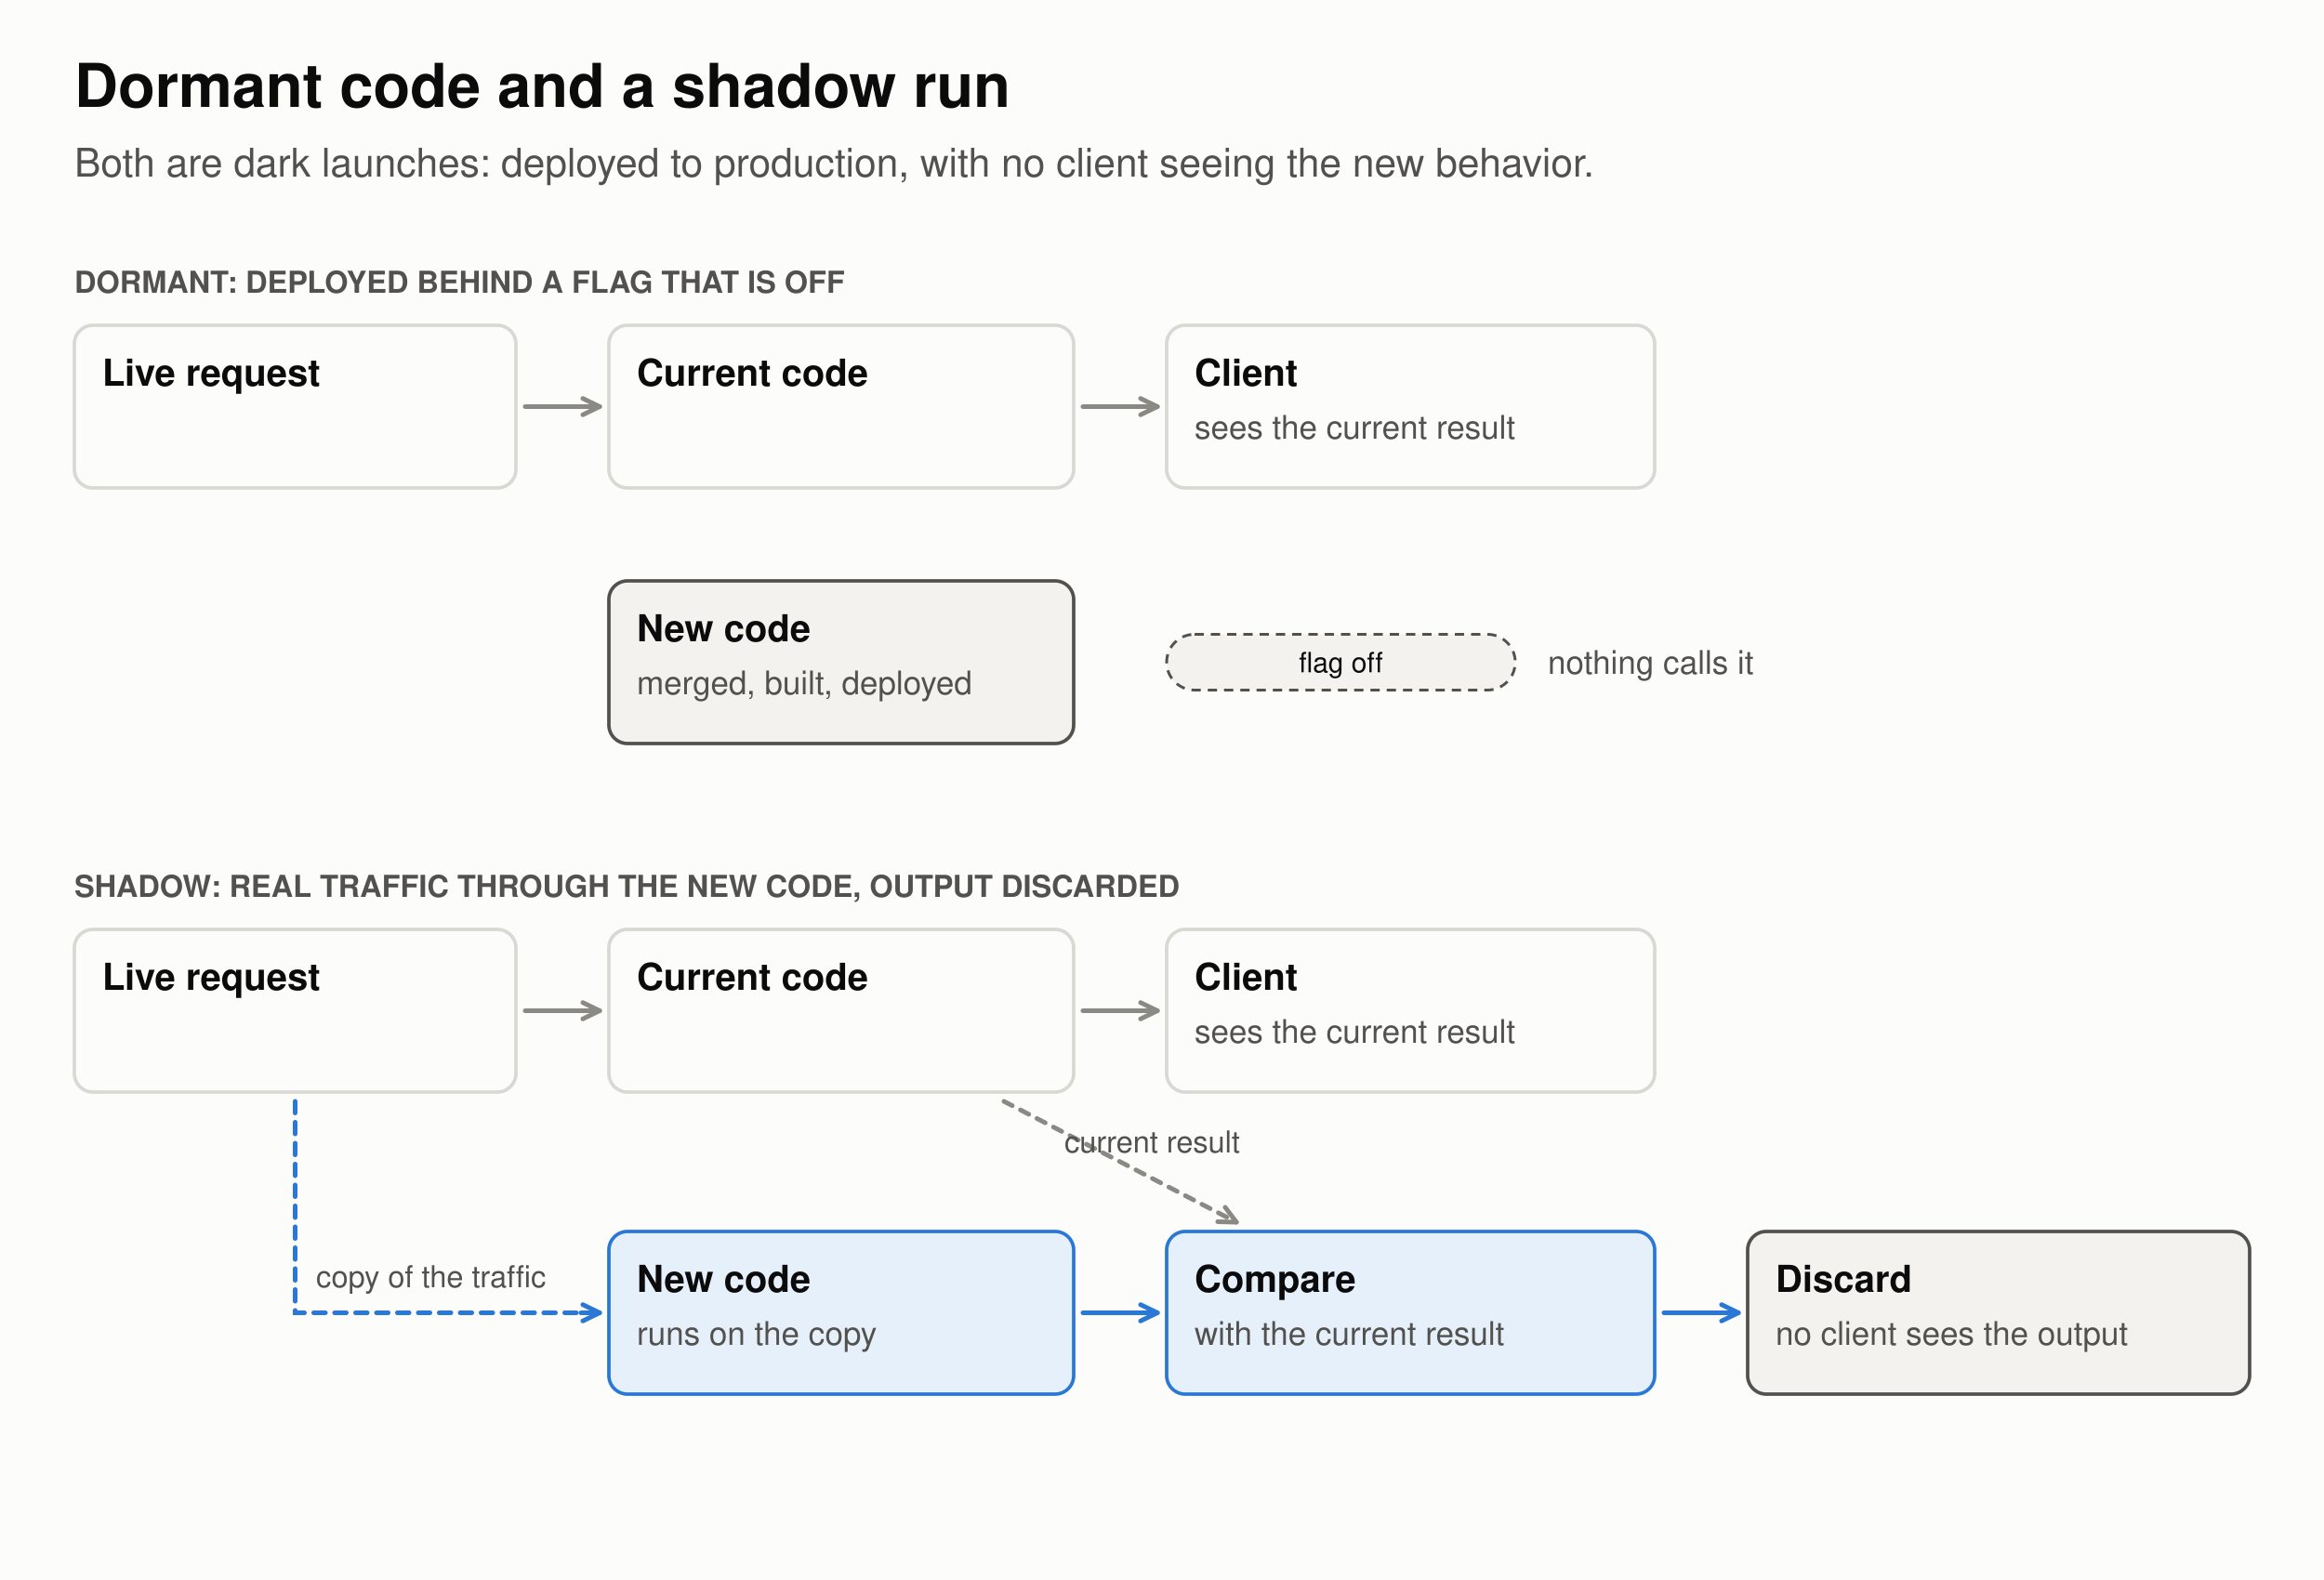
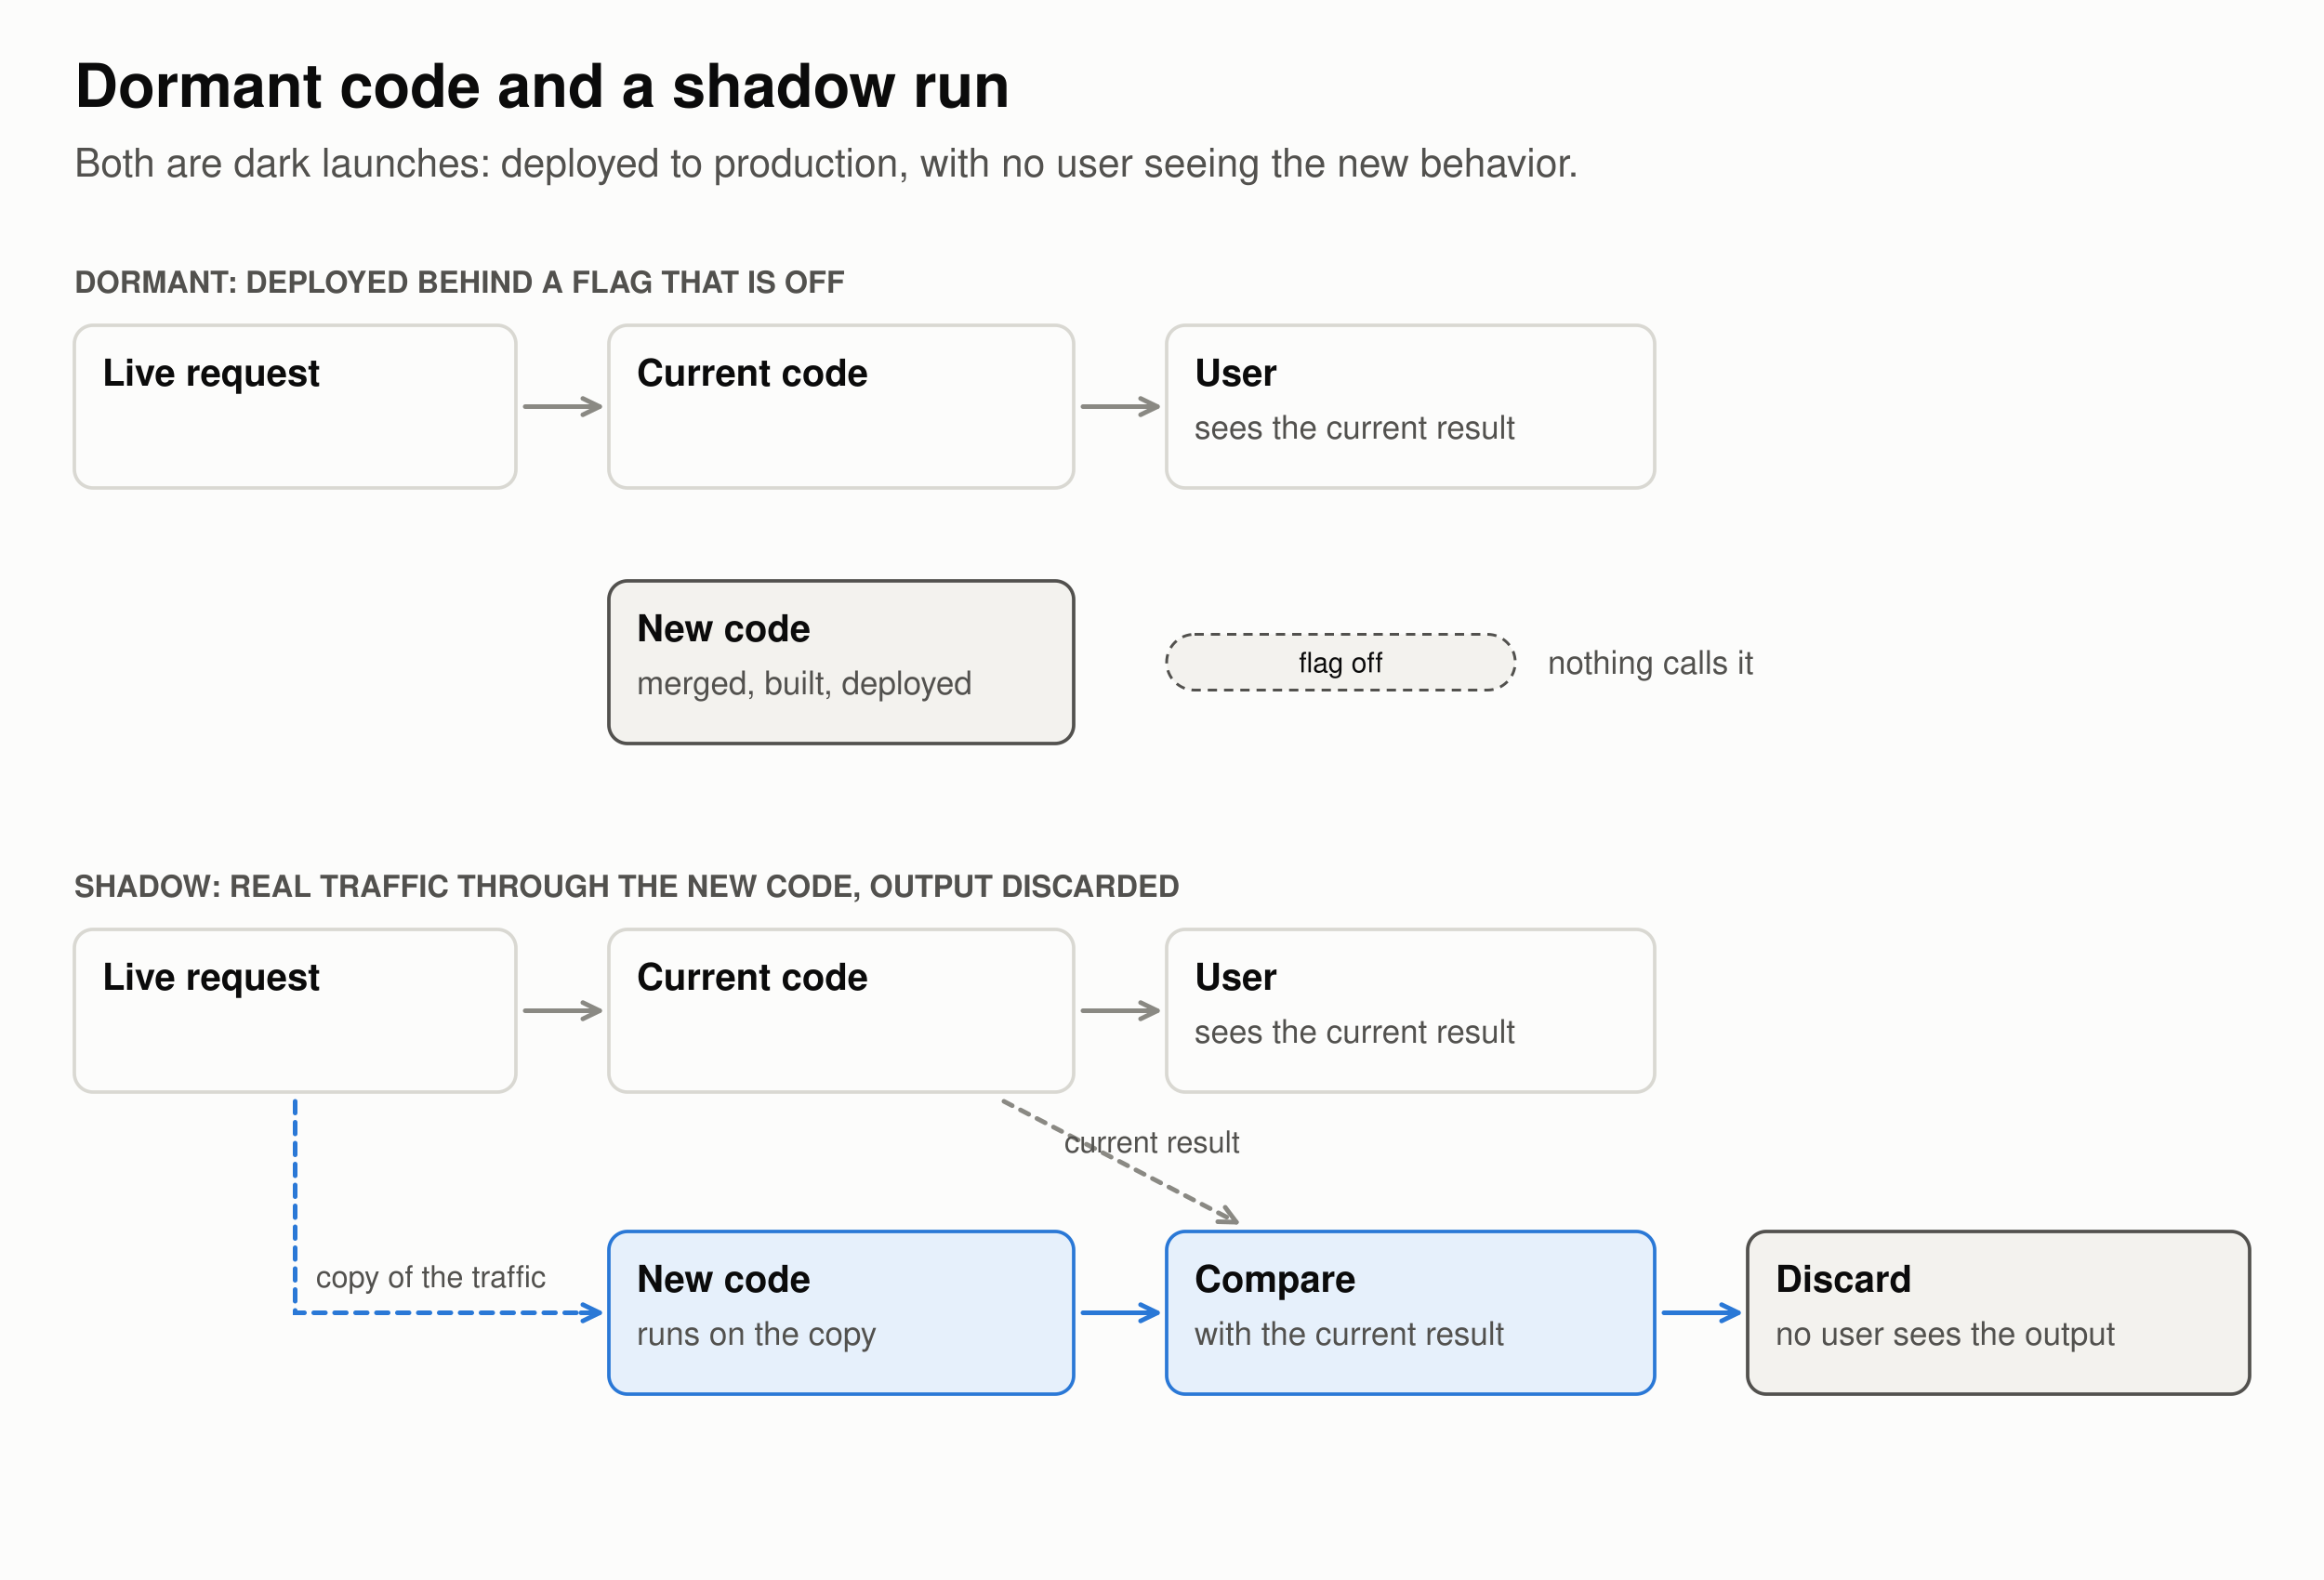
<svg xmlns="http://www.w3.org/2000/svg" width="1000" height="680" viewBox="0 0 1000 680" role="img" aria-labelledby="dark-title dark-desc">
  <g font-family="-apple-system, 'Segoe UI', Helvetica, Arial, sans-serif">
    <rect x="0" y="0" width="1000" height="680" rx="0" fill="#fcfcfb" stroke="none" stroke-width="1.5" />
    <text x="32" y="46" font-size="26" fill="#0b0b0b" font-weight="700" text-anchor="start">Dormant code and a shadow run</text>
-     <text x="32" y="76" font-size="17" fill="#52514e" font-weight="400" text-anchor="start">Both are dark launches: deployed to production, with no client seeing the new behavior.</text>
+     <text x="32" y="76" font-size="17" fill="#52514e" font-weight="400" text-anchor="start">Both are dark launches: deployed to production, with no user seeing the new behavior.</text>
    <text x="32" y="126" font-size="13" fill="#52514e" font-weight="700" text-anchor="start">DORMANT: DEPLOYED BEHIND A FLAG THAT IS OFF</text>
    <rect x="32" y="140" width="190" height="70" rx="8" fill="#fcfcfb" stroke="#d9d8d2" stroke-width="1.5" />
    <text x="44" y="166" font-size="16" fill="#0b0b0b" font-weight="700" text-anchor="start">Live request</text>
    <line x1="226" y1="175" x2="258" y2="175" stroke="#8a8983" stroke-width="2" stroke-linecap="round" />
    <path d="M 250.8 171.5 L 258 175 L 250.8 178.5" fill="none" stroke="#8a8983" stroke-width="2" stroke-linecap="round" stroke-linejoin="round" />
    <rect x="262" y="140" width="200" height="70" rx="8" fill="#fcfcfb" stroke="#d9d8d2" stroke-width="1.5" />
    <text x="274" y="166" font-size="16" fill="#0b0b0b" font-weight="700" text-anchor="start">Current code</text>
    <line x1="466" y1="175" x2="498" y2="175" stroke="#8a8983" stroke-width="2" stroke-linecap="round" />
    <path d="M 490.8 171.5 L 498 175 L 490.8 178.5" fill="none" stroke="#8a8983" stroke-width="2" stroke-linecap="round" stroke-linejoin="round" />
    <rect x="502" y="140" width="210" height="70" rx="8" fill="#fcfcfb" stroke="#d9d8d2" stroke-width="1.5" />
-     <text x="514" y="166" font-size="16" fill="#0b0b0b" font-weight="700" text-anchor="start">Client</text>
+     <text x="514" y="166" font-size="16" fill="#0b0b0b" font-weight="700" text-anchor="start">User</text>
    <text x="514" y="188.8" font-size="14" fill="#52514e" font-weight="400" text-anchor="start">sees the current result</text>
    <rect x="262" y="250" width="200" height="70" rx="8" fill="#f3f2ee" stroke="#52514e" stroke-width="1.5" />
    <text x="274" y="276" font-size="16" fill="#0b0b0b" font-weight="700" text-anchor="start">New code</text>
    <text x="274" y="298.8" font-size="14" fill="#52514e" font-weight="400" text-anchor="start">merged, built, deployed</text>
    <rect x="502" y="273" width="150" height="24" rx="12" fill="#f3f2ee" stroke="#52514e" stroke-width="1.2" stroke-dasharray="4 3" />
    <text x="577" y="289.32" font-size="12" fill="#0b0b0b" font-weight="400" text-anchor="middle">flag off</text>
    <text x="666" y="290" font-size="14" fill="#52514e" font-weight="400" text-anchor="start">nothing calls it</text>
    <text x="32" y="386" font-size="13" fill="#52514e" font-weight="700" text-anchor="start">SHADOW: REAL TRAFFIC THROUGH THE NEW CODE, OUTPUT DISCARDED</text>
    <rect x="32" y="400" width="190" height="70" rx="8" fill="#fcfcfb" stroke="#d9d8d2" stroke-width="1.5" />
    <text x="44" y="426" font-size="16" fill="#0b0b0b" font-weight="700" text-anchor="start">Live request</text>
    <line x1="226" y1="435" x2="258" y2="435" stroke="#8a8983" stroke-width="2" stroke-linecap="round" />
    <path d="M 250.8 431.5 L 258 435 L 250.8 438.5" fill="none" stroke="#8a8983" stroke-width="2" stroke-linecap="round" stroke-linejoin="round" />
    <rect x="262" y="400" width="200" height="70" rx="8" fill="#fcfcfb" stroke="#d9d8d2" stroke-width="1.5" />
    <text x="274" y="426" font-size="16" fill="#0b0b0b" font-weight="700" text-anchor="start">Current code</text>
    <line x1="466" y1="435" x2="498" y2="435" stroke="#8a8983" stroke-width="2" stroke-linecap="round" />
    <path d="M 490.8 431.5 L 498 435 L 490.8 438.5" fill="none" stroke="#8a8983" stroke-width="2" stroke-linecap="round" stroke-linejoin="round" />
    <rect x="502" y="400" width="210" height="70" rx="8" fill="#fcfcfb" stroke="#d9d8d2" stroke-width="1.5" />
-     <text x="514" y="426" font-size="16" fill="#0b0b0b" font-weight="700" text-anchor="start">Client</text>
+     <text x="514" y="426" font-size="16" fill="#0b0b0b" font-weight="700" text-anchor="start">User</text>
    <text x="514" y="448.8" font-size="14" fill="#52514e" font-weight="400" text-anchor="start">sees the current result</text>
    <path d="M 127 474 V 565 H 258" fill="none" stroke="#2a78d6" stroke-width="2" stroke-dasharray="5 4" stroke-linecap="round" />
    <line x1="250" y1="565" x2="258" y2="565" stroke="#2a78d6" stroke-width="2" stroke-linecap="round" />
    <path d="M 250.8 561.5 L 258 565 L 250.8 568.5" fill="none" stroke="#2a78d6" stroke-width="2" stroke-linecap="round" stroke-linejoin="round" />
    <text x="136" y="554" font-size="13" fill="#52514e" font-weight="400" text-anchor="start">copy of the traffic</text>
    <rect x="262" y="530" width="200" height="70" rx="8" fill="#e6f0fb" stroke="#2a78d6" stroke-width="1.5" />
    <text x="274" y="556" font-size="16" fill="#0b0b0b" font-weight="700" text-anchor="start">New code</text>
    <text x="274" y="578.8" font-size="14" fill="#52514e" font-weight="400" text-anchor="start">runs on the copy</text>
    <line x1="466" y1="565" x2="498" y2="565" stroke="#2a78d6" stroke-width="2" stroke-linecap="round" />
    <path d="M 490.8 561.5 L 498 565 L 490.8 568.5" fill="none" stroke="#2a78d6" stroke-width="2" stroke-linecap="round" stroke-linejoin="round" />
    <rect x="502" y="530" width="210" height="70" rx="8" fill="#e6f0fb" stroke="#2a78d6" stroke-width="1.5" />
    <text x="514" y="556" font-size="16" fill="#0b0b0b" font-weight="700" text-anchor="start">Compare</text>
    <text x="514" y="578.8" font-size="14" fill="#52514e" font-weight="400" text-anchor="start">with the current result</text>
    <line x1="716" y1="565" x2="748" y2="565" stroke="#2a78d6" stroke-width="2" stroke-linecap="round" />
    <path d="M 740.8 561.5 L 748 565 L 740.8 568.5" fill="none" stroke="#2a78d6" stroke-width="2" stroke-linecap="round" stroke-linejoin="round" />
    <rect x="752" y="530" width="216" height="70" rx="8" fill="#f3f2ee" stroke="#52514e" stroke-width="1.5" />
    <text x="764" y="556" font-size="16" fill="#0b0b0b" font-weight="700" text-anchor="start">Discard</text>
-     <text x="764" y="578.8" font-size="14" fill="#52514e" font-weight="400" text-anchor="start">no client sees the output</text>
+     <text x="764" y="578.8" font-size="14" fill="#52514e" font-weight="400" text-anchor="start">no user sees the output</text>
    <line x1="432" y1="474" x2="532" y2="526" stroke="#8a8983" stroke-width="2" stroke-linecap="round" stroke-dasharray="4 4" />
    <path d="M 527.2 519.6 L 532 526 L 524.0 525.8" fill="none" stroke="#8a8983" stroke-width="2" stroke-linecap="round" stroke-linejoin="round" />
    <text x="458" y="496" font-size="13" fill="#52514e" font-weight="400" text-anchor="start">current result</text>
  </g>
</svg>
